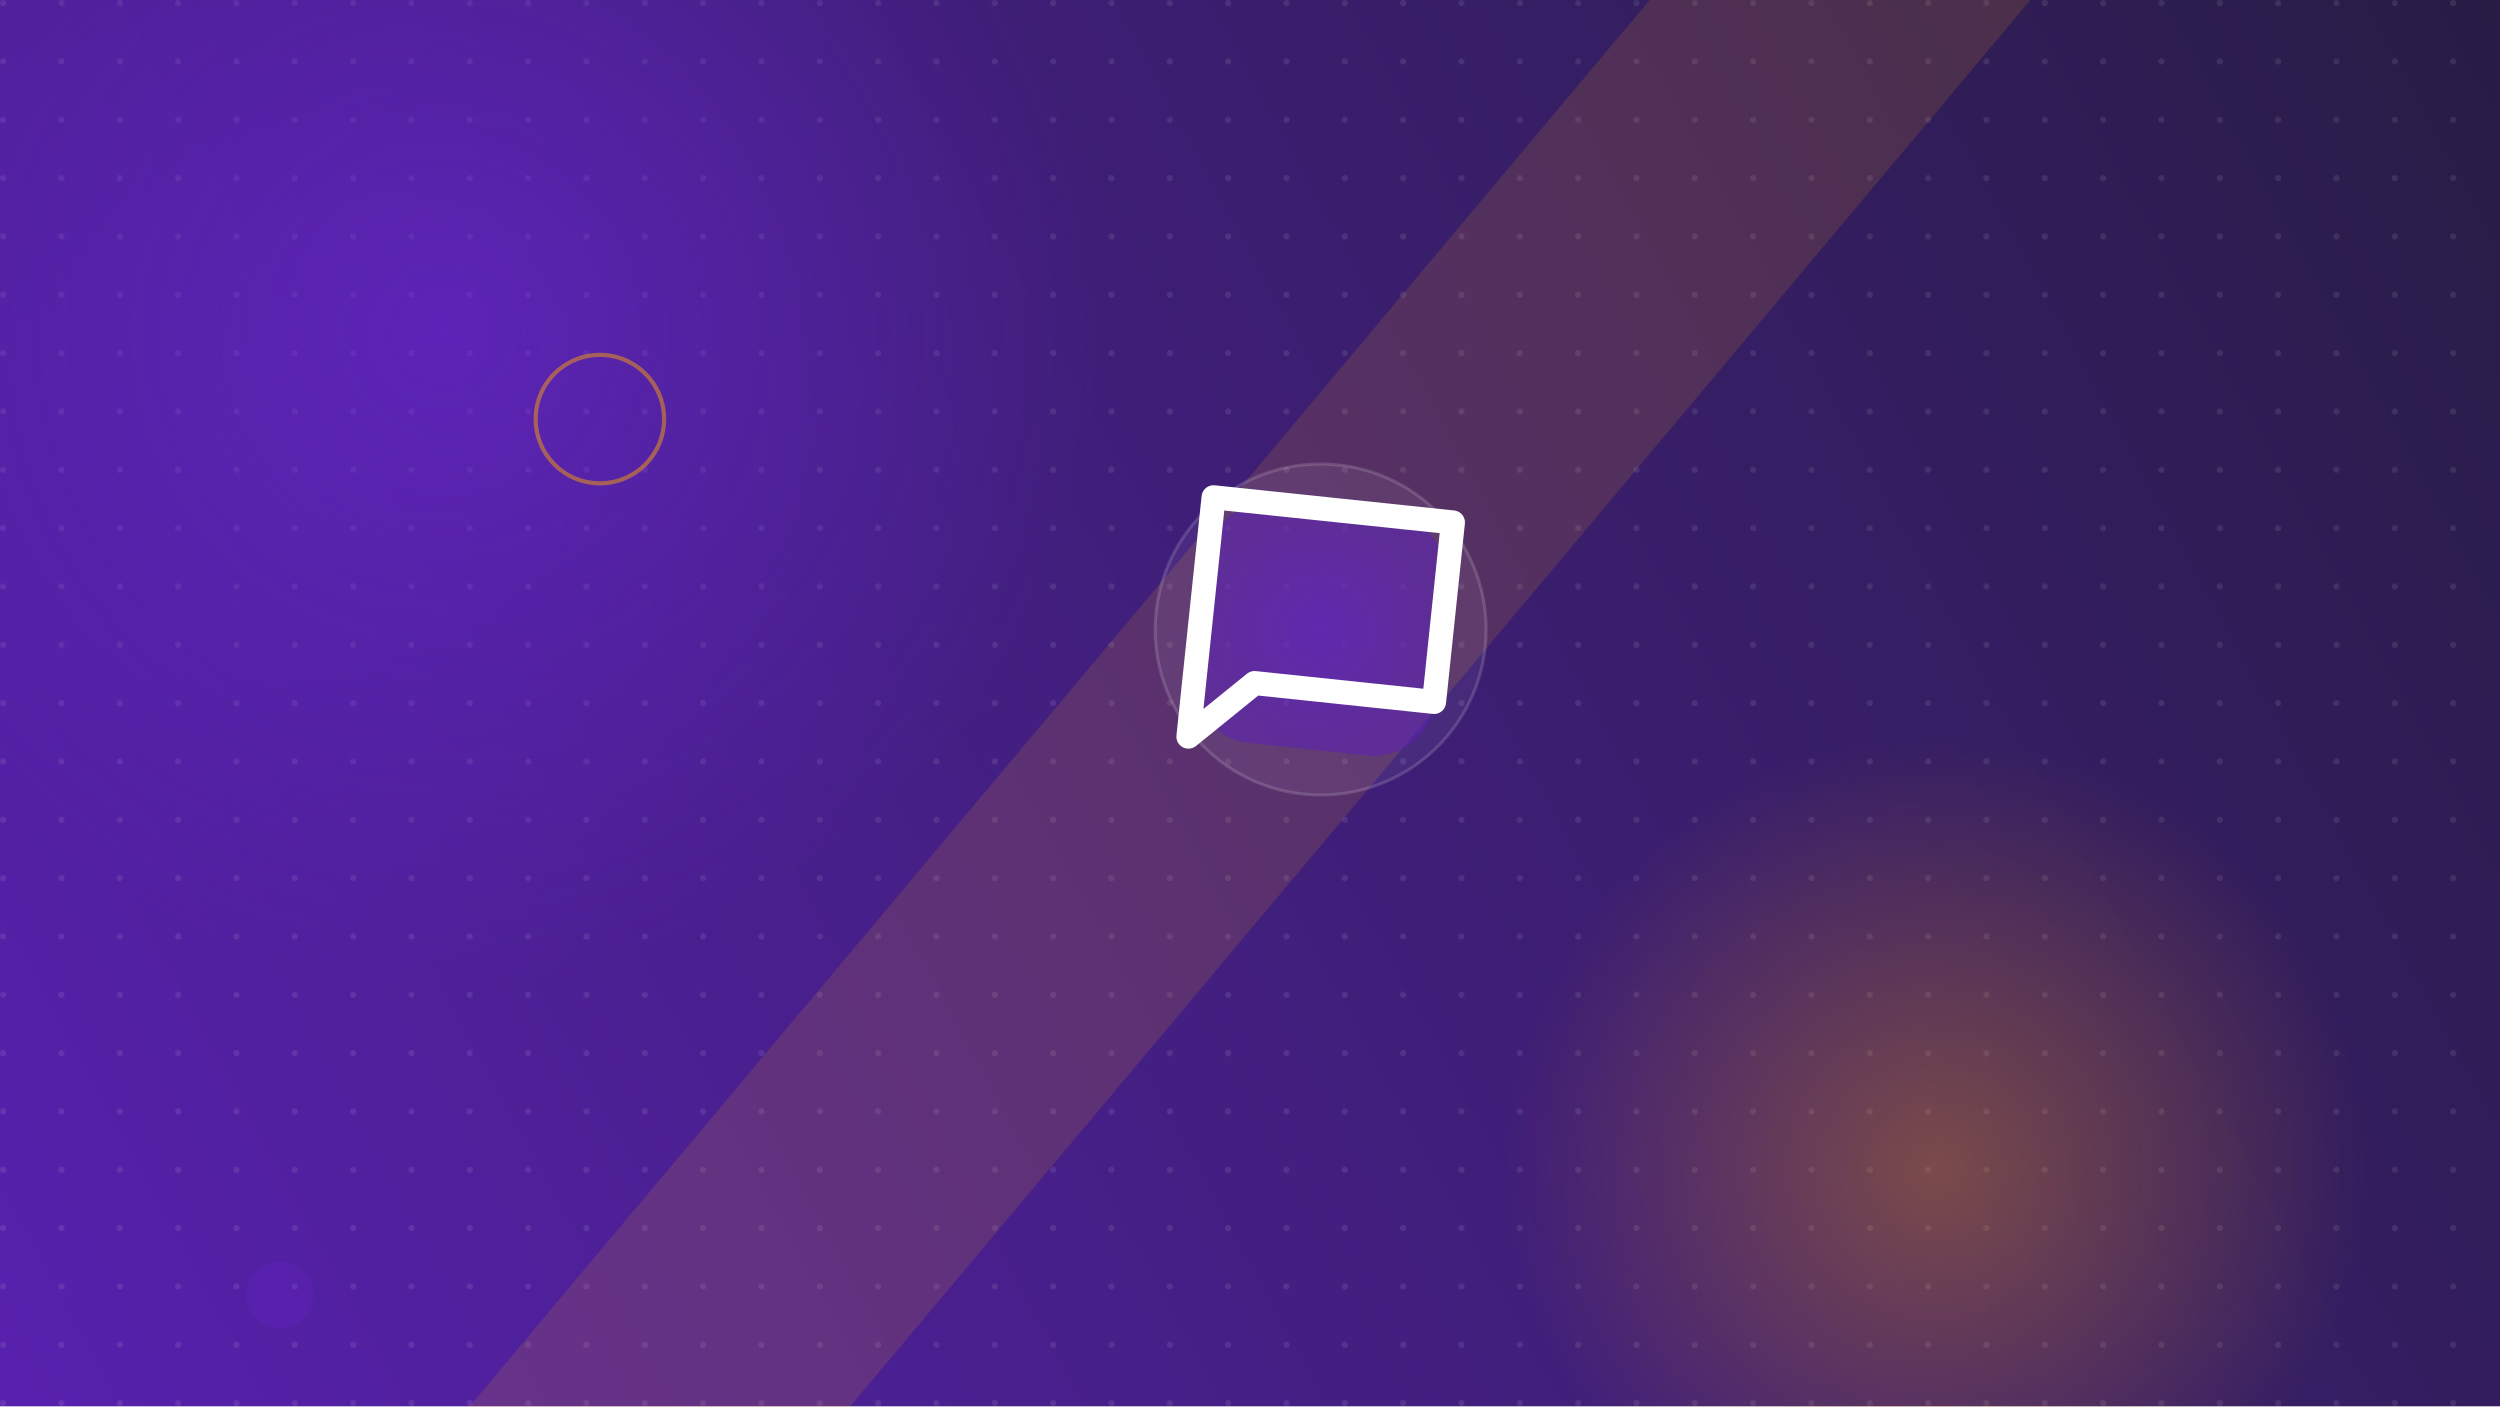
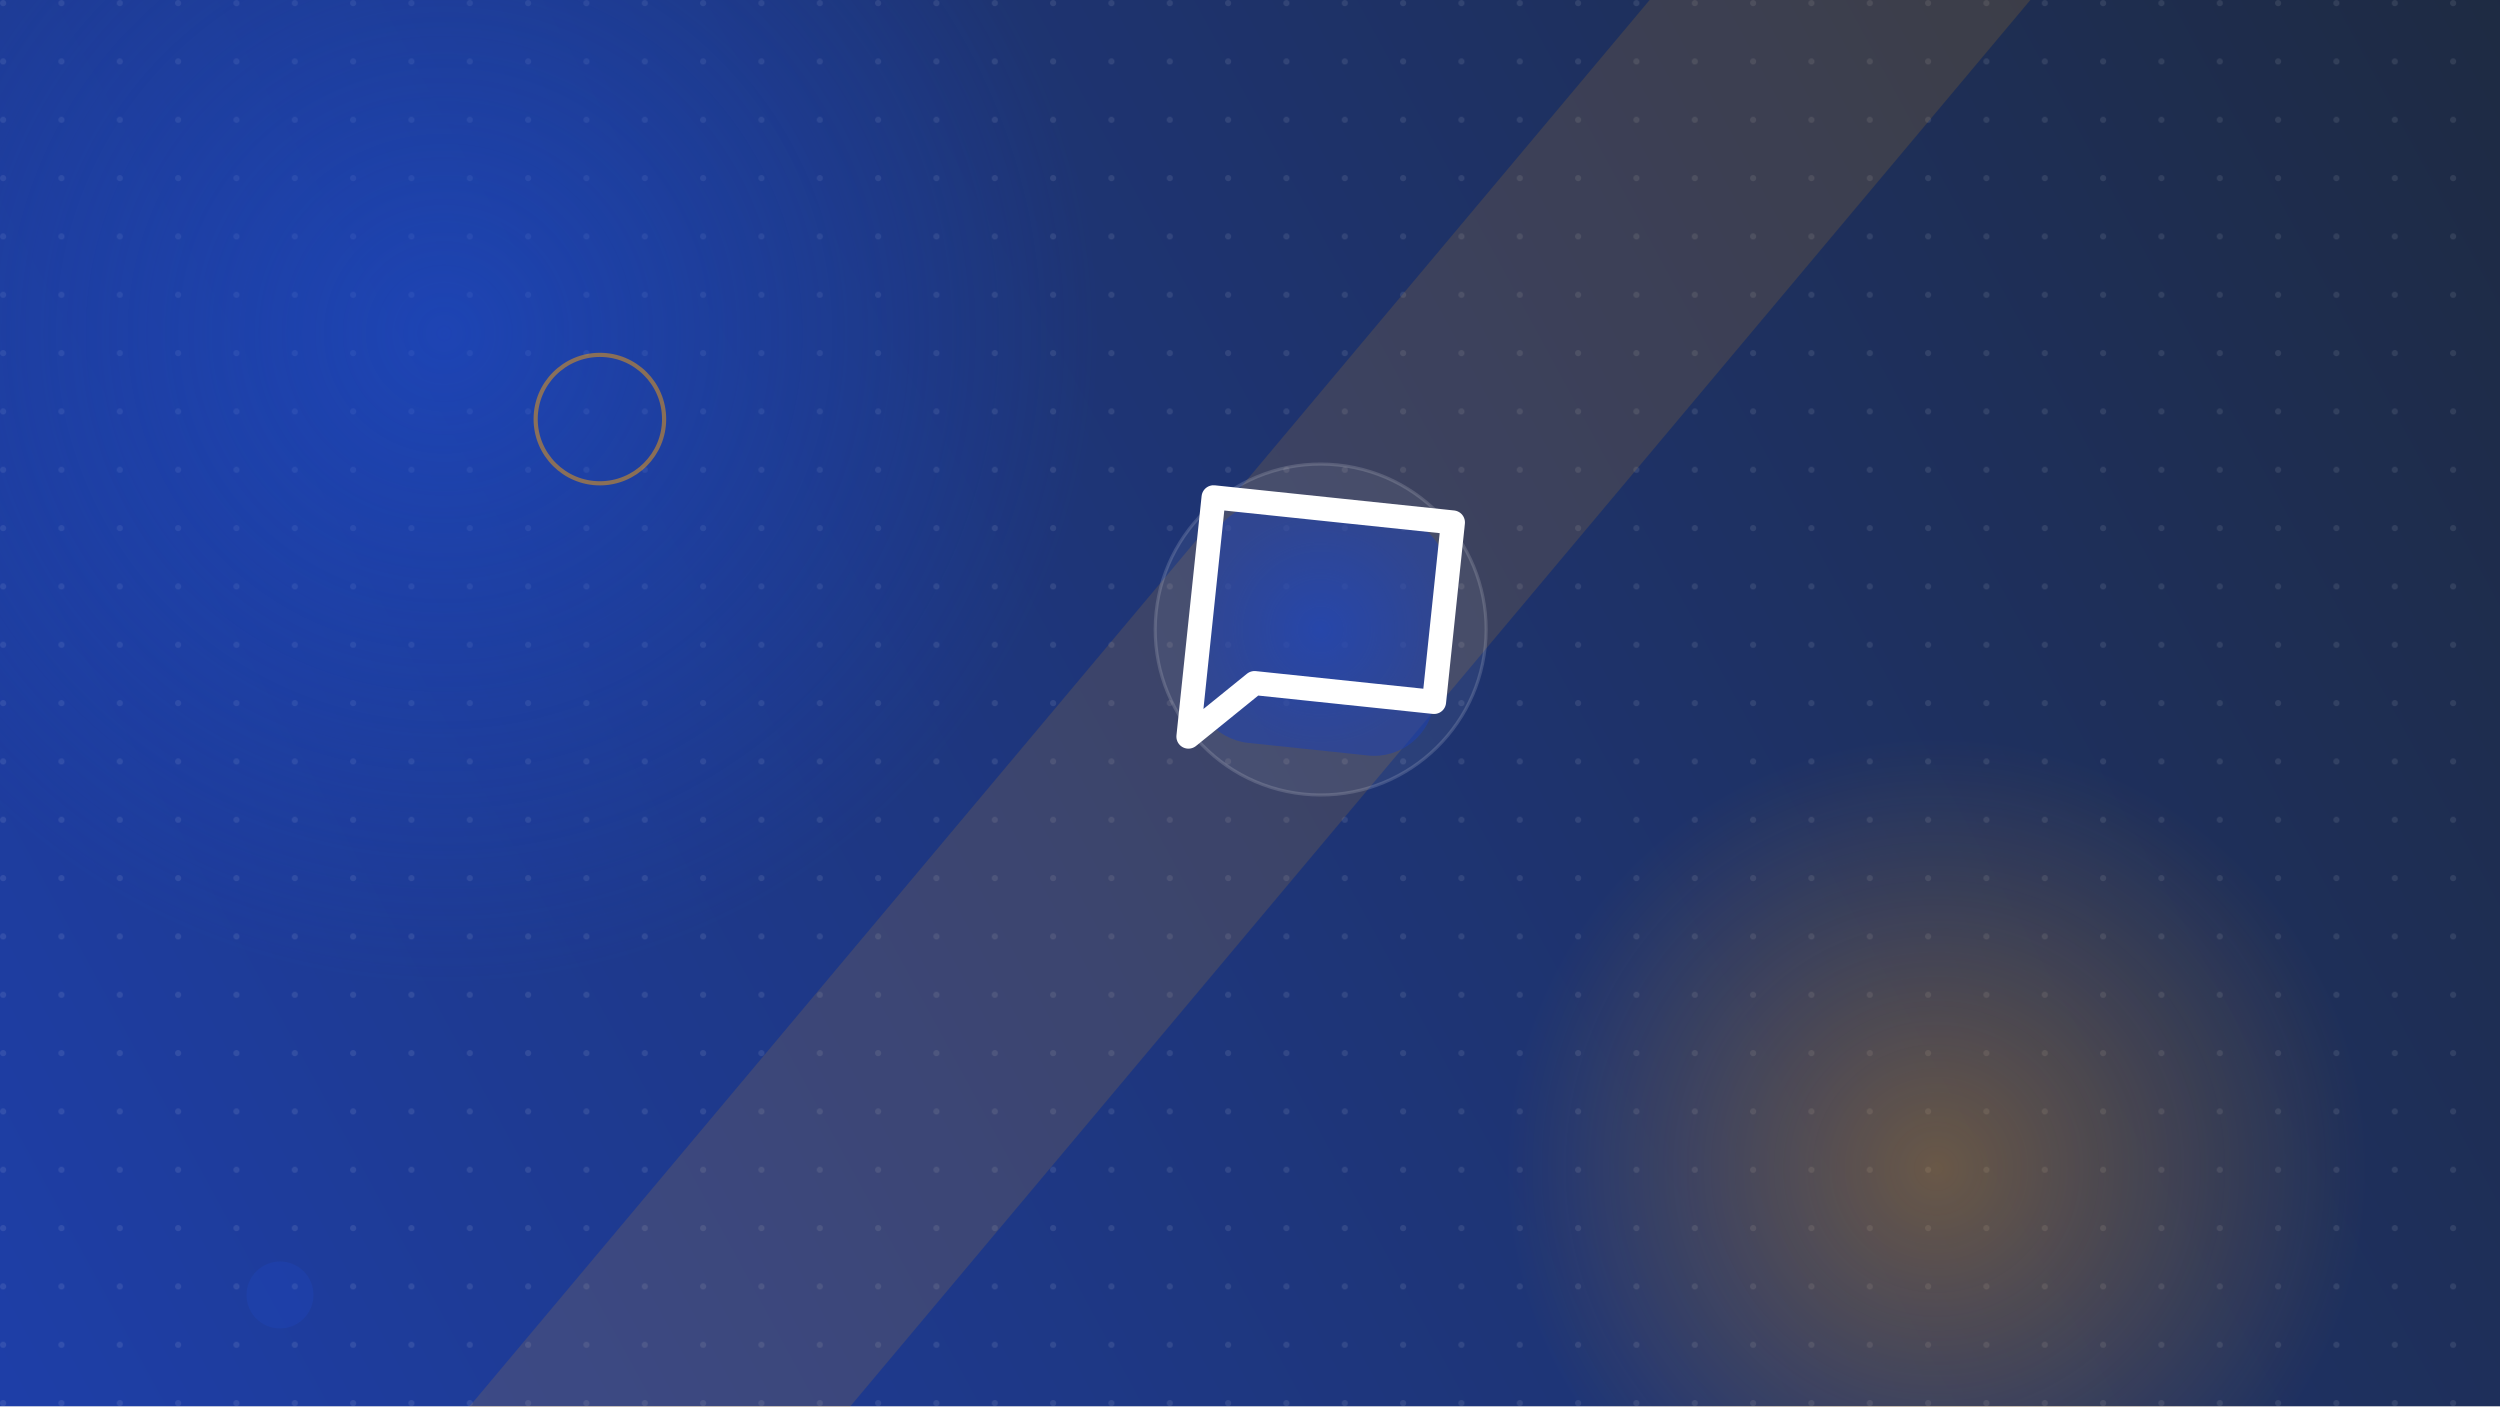
<svg xmlns="http://www.w3.org/2000/svg" viewBox="0 0 1200 675" width="1200" height="675">
  <defs>
    <linearGradient id="bg-aiwidgetinte" x1="0%" y1="0%" x2="100%" y2="100%" gradientTransform="rotate(118 0.5 0.5)">
-       <stop offset="0%" stop-color="#241c3d" />
-       <stop offset="100%" stop-color="#5b21b6" />
+       <stop offset="0%" stop-color="#1e293b" />
+       <stop offset="100%" stop-color="#1e40af" />
    </linearGradient>
    <radialGradient id="glow1-aiwidgetinte" cx="50%" cy="50%" r="50%">
-       <stop offset="0%" stop-color="#6d28d9" stop-opacity="0.55" />
-       <stop offset="100%" stop-color="#6d28d9" stop-opacity="0" />
+       <stop offset="0%" stop-color="#1d4ed8" stop-opacity="0.55" />
+       <stop offset="100%" stop-color="#1d4ed8" stop-opacity="0" />
    </radialGradient>
    <radialGradient id="glow2-aiwidgetinte" cx="50%" cy="50%" r="50%">
      <stop offset="0%" stop-color="#f59e0b" stop-opacity="0.35" />
      <stop offset="100%" stop-color="#f59e0b" stop-opacity="0" />
    </radialGradient>
    <pattern id="dots-aiwidgetinte" width="28" height="28" patternUnits="userSpaceOnUse">
      <circle cx="1.5" cy="1.5" r="1.5" fill="white" opacity="0.09" />
    </pattern>
  </defs>
  <rect width="1200" height="675" fill="url(#bg-aiwidgetinte)" />
  <rect width="1200" height="675" fill="url(#dots-aiwidgetinte)" />
  <circle cx="212.696" cy="159.286" r="317.577" fill="url(#glow1-aiwidgetinte)" />
  <circle cx="929.531" cy="561.175" r="208.182" fill="url(#glow2-aiwidgetinte)" />
  <line x1="600" y1="-202.5" x2="600" y2="877.5" stroke="#f59e0b" stroke-width="140" opacity="0.14" transform="rotate(40 600 337.5)" />
  <circle cx="287.943" cy="201.164" r="30.828" fill="none" stroke="#f59e0b" stroke-width="2" opacity="0.5" />
-   <circle cx="134.397" cy="621.583" r="16.068" fill="#6d28d9" opacity="0.18" />
+   <circle cx="134.397" cy="621.583" r="16.068" fill="#1d4ed8" opacity="0.18" />
  <g transform="translate(633.9223 302.1746) rotate(6)">
    <circle r="79.417" fill="white" opacity="0.06" />
    <circle r="79.417" fill="none" stroke="white" stroke-opacity="0.15" stroke-width="1.5" />
    <rect x="-57.758" y="-57.758" width="115.515" height="115.515" rx="28.879" fill="url(#glow1-aiwidgetinte)" opacity="0.9" />
-     <rect x="-57.758" y="-57.758" width="115.515" height="115.515" rx="28.879" fill="#5b21b6" opacity="0.55" />
+     <rect x="-57.758" y="-57.758" width="115.515" height="115.515" rx="28.879" fill="#1e40af" opacity="0.55" />
    <g transform="scale(7.219702) translate(-12 -12)">
      <path d="M4 4h16v12H8l-4 4V4z" fill="none" stroke="white" stroke-width="1.6" stroke-linejoin="round" />
    </g>
  </g>
</svg>
